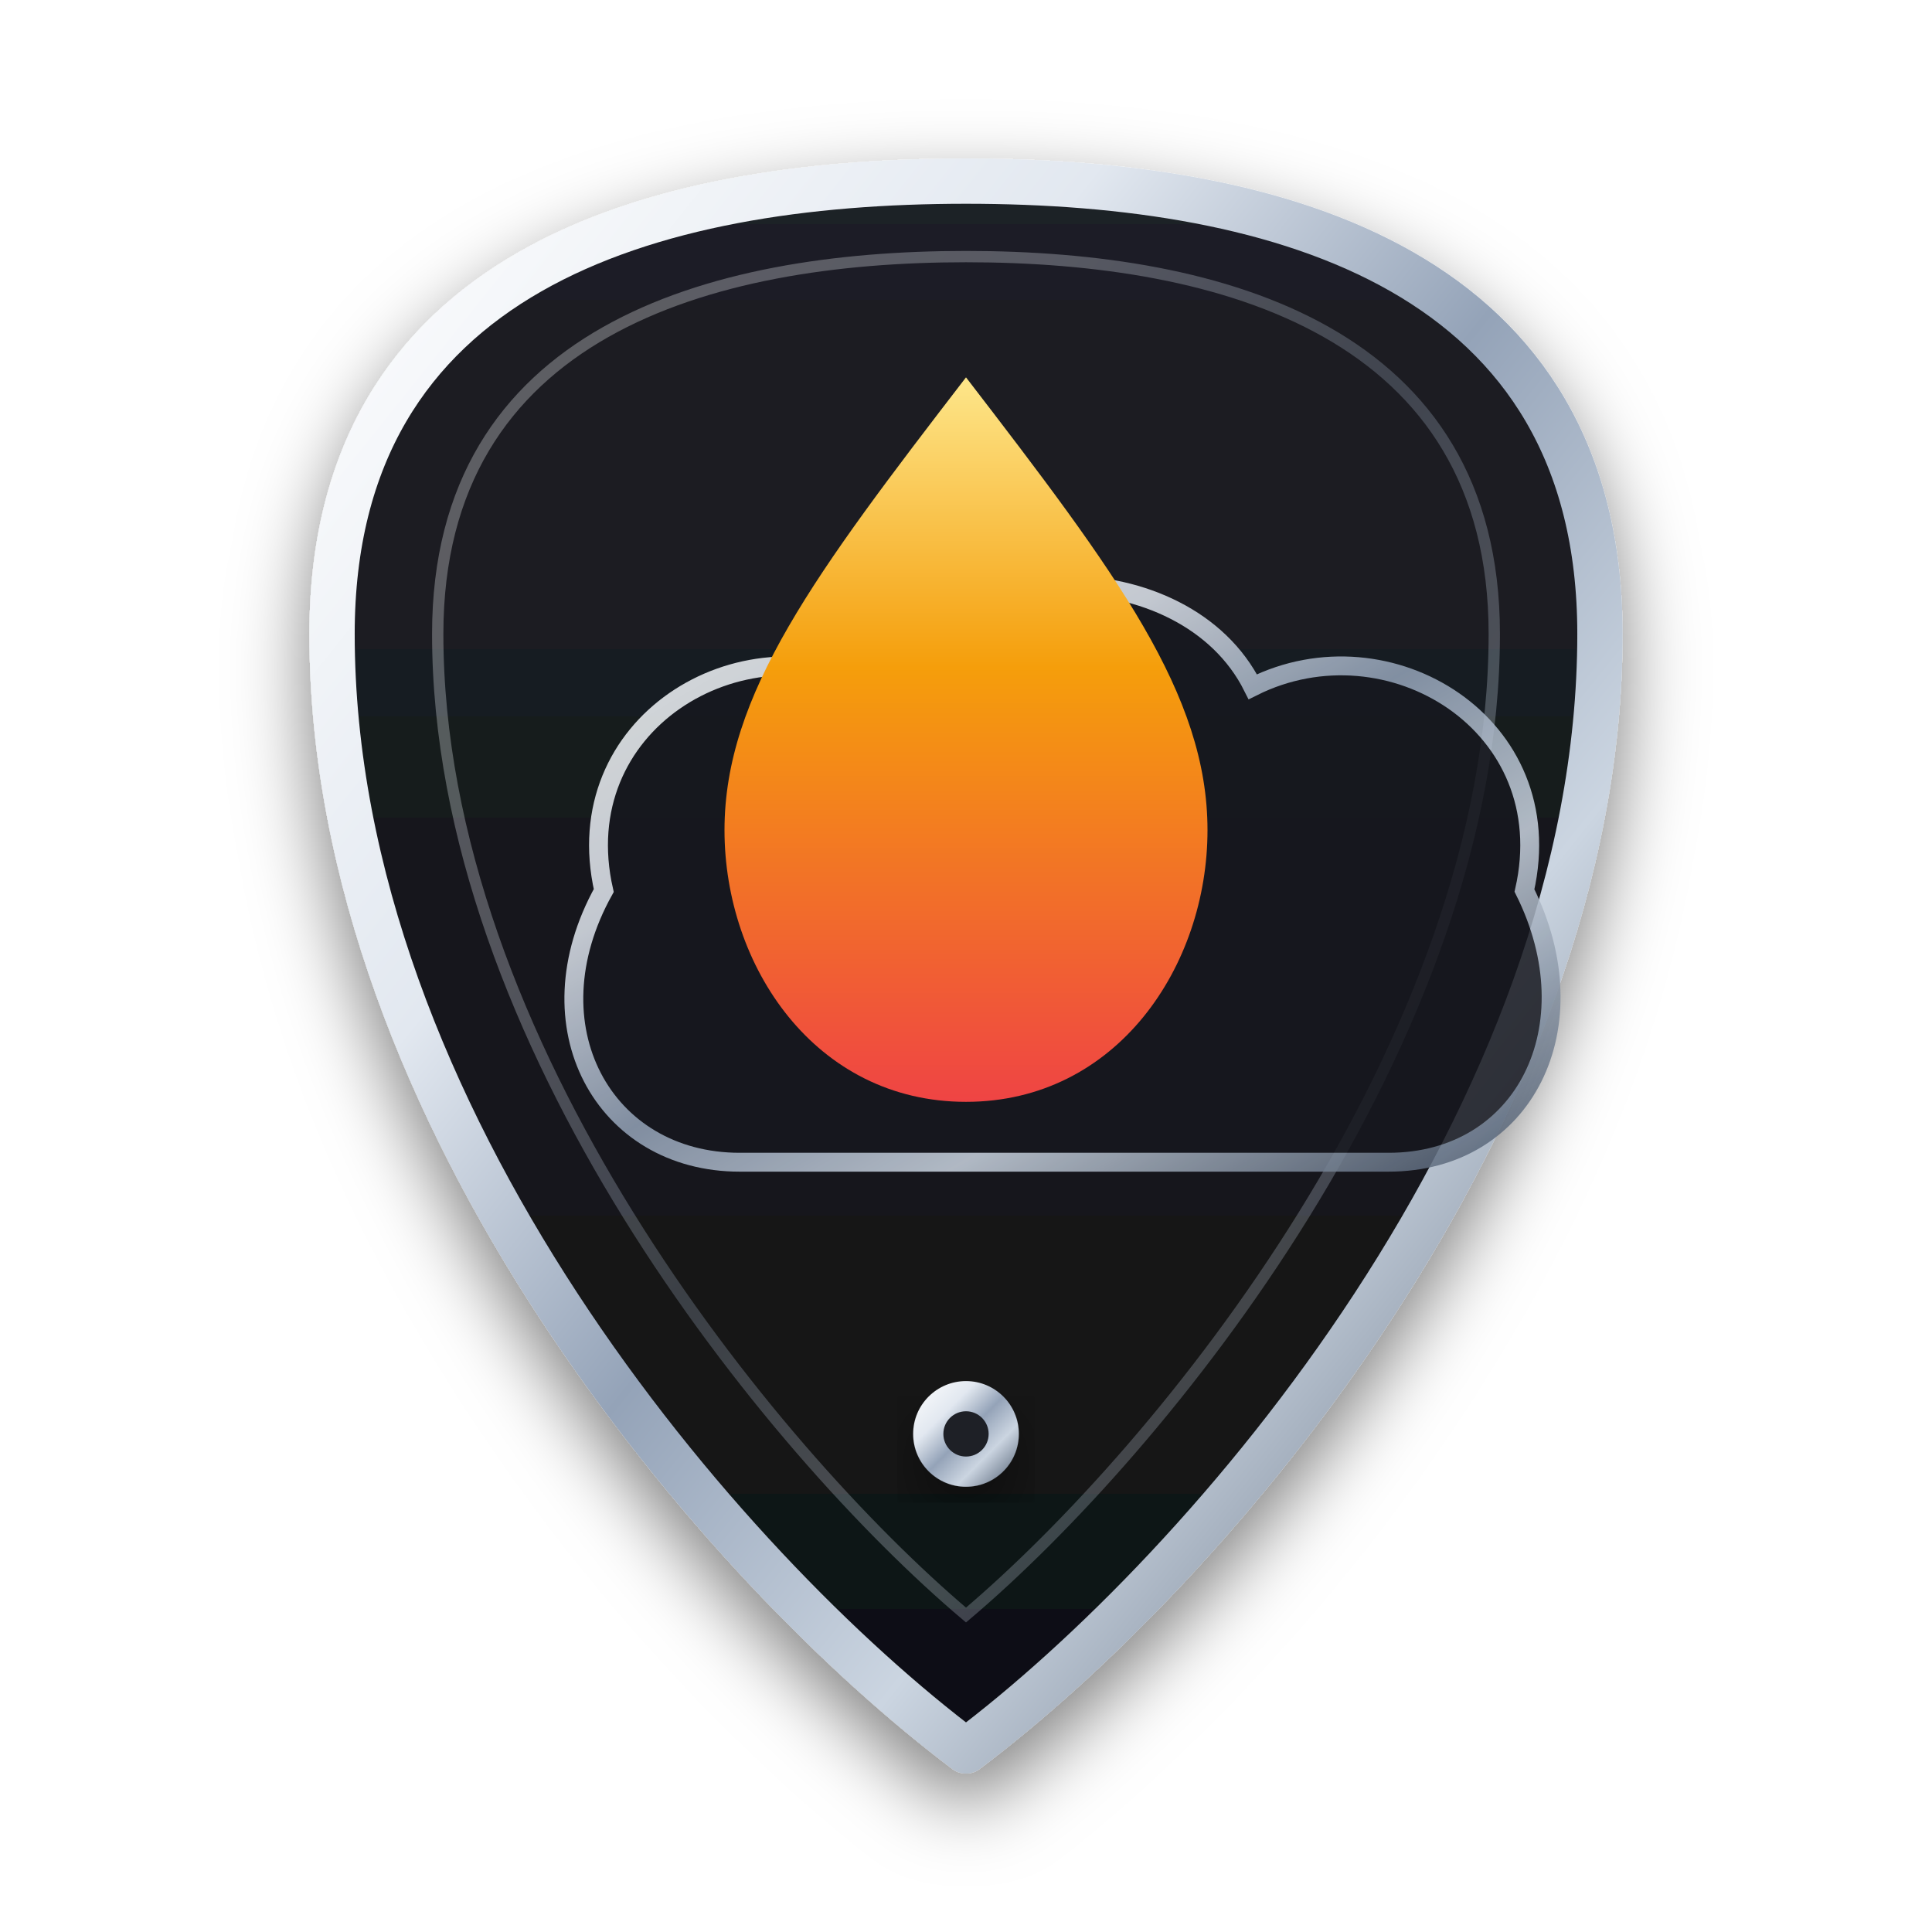
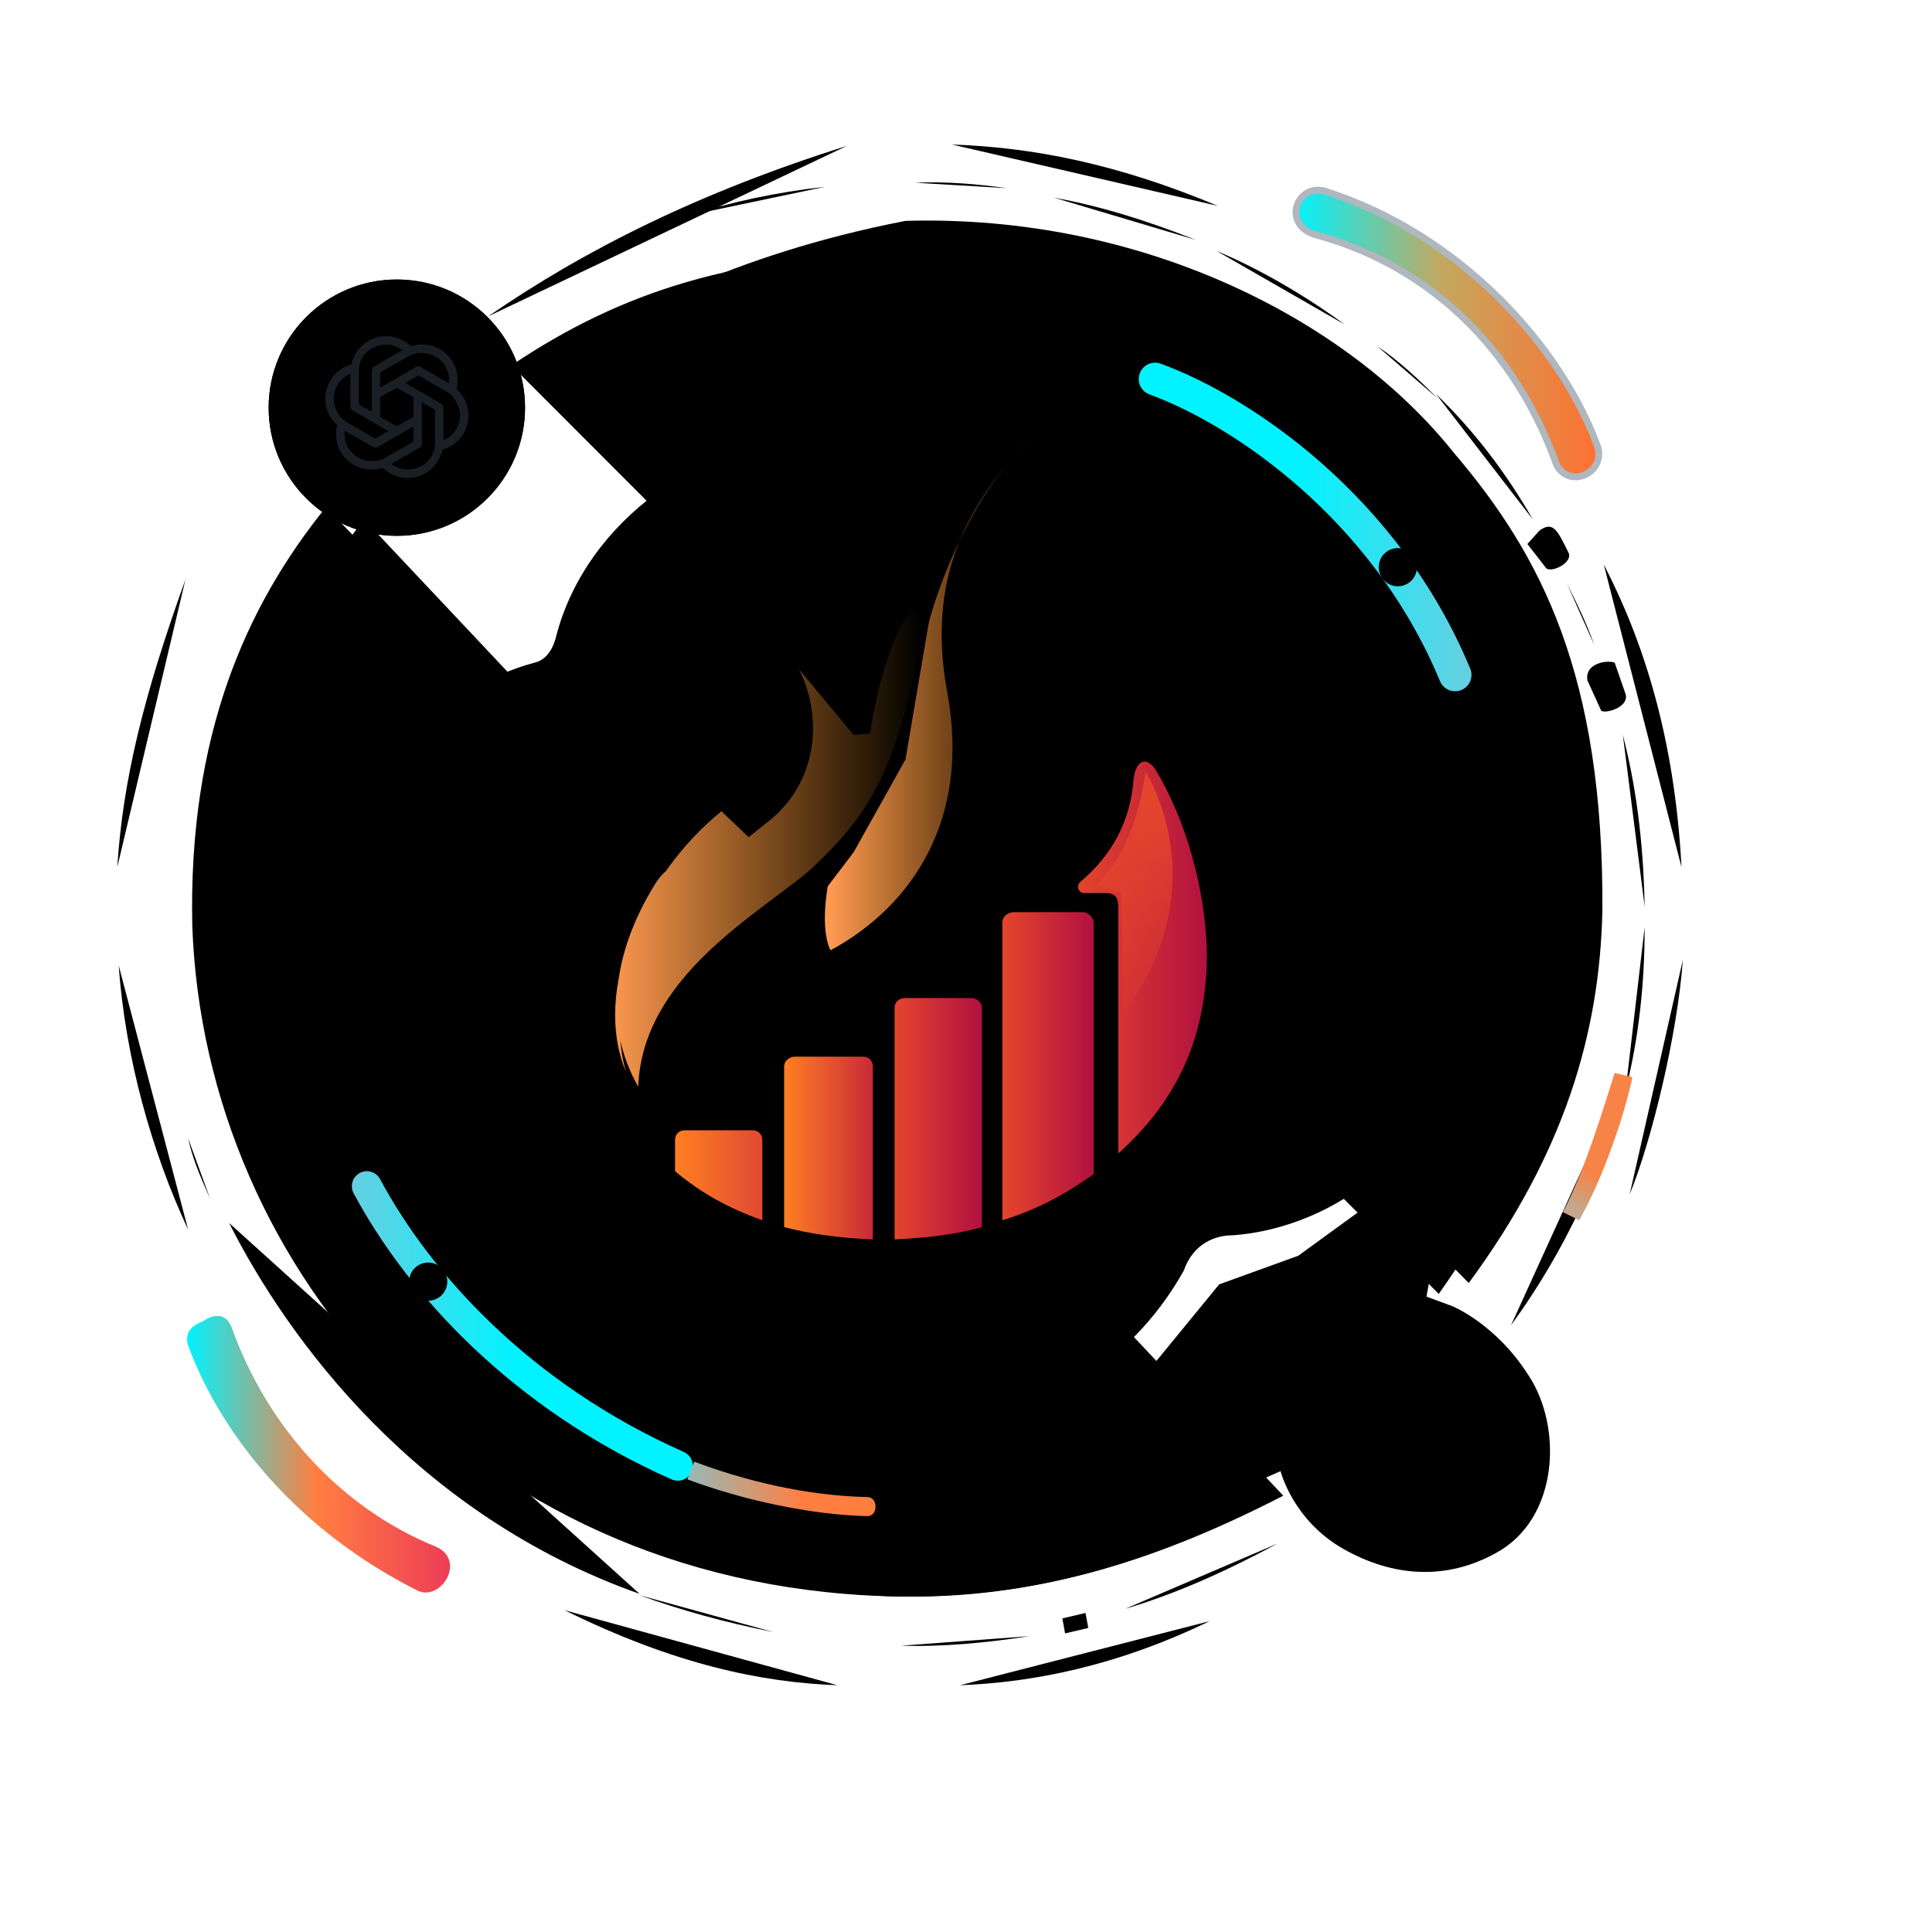
- <svg xmlns="http://www.w3.org/2000/svg" width="256" height="256" viewBox="0 0 256 256" fill="none">
-   <defs>
-     <linearGradient id="mercury-platinum" x1="0%" y1="0%" x2="100%" y2="100%">
-       <stop offset="0%" stop-color="#FFFFFF" />
-       <stop offset="30%" stop-color="#E2E8F0" />
-       <stop offset="50%" stop-color="#94A3B8" />
-       <stop offset="70%" stop-color="#CBD5E1" />
-       <stop offset="100%" stop-color="#475569" />
-     </linearGradient>
-     <linearGradient id="shield-body" x1="50%" y1="0%" x2="50%" y2="100%">
-       <stop offset="0%" stop-color="#1E2026" />
-       <stop offset="100%" stop-color="#0F1013" />
-     </linearGradient>
-     <linearGradient id="crest-flame" x1="50%" y1="100%" x2="50%" y2="0%">
-       <stop offset="0%" stop-color="#EF4444" />
-       <stop offset="60%" stop-color="#F59E0B" />
-       <stop offset="100%" stop-color="#FDE68A" />
-     </linearGradient>
-     <filter id="shield-bevel" x="-15%" y="-15%" width="130%" height="130%">
-       <feGaussianBlur in="SourceAlpha" stdDeviation="2.5" result="blur" />
-       <feSpecularLighting in="blur" surfaceScale="4.5" specularConstant="1.3" specularExponent="28" lighting-color="#FFF" result="specOut">
-         <feDistantLight azimuth="225" elevation="60" />
-       </feSpecularLighting>
-       <feComposite in="specOut" in2="SourceAlpha" operator="in" result="specChar" />
-       <feComposite in="SourceGraphic" in2="specChar" operator="arithmetic" k1="0" k2="1" k3="0.8" k4="0" result="lit" />
-       <feDropShadow dx="0" dy="4" stdDeviation="5" flood-color="#000" flood-opacity="0.5" />
-     </filter>
-   </defs>
-   <path d="M 128,24            C 170,24 212,36 212,84            C 212,148 160,208 128,232            C 96,208 44,148 44,84            C 44,36 86,24 128,24 Z" fill="url(#shield-body)" stroke="url(#mercury-platinum)" stroke-width="6" stroke-linejoin="round" filter="url(#shield-bevel)" />
-   <path d="M 128,34            C 162,34 198,44 198,84            C 198,138 154,192 128,214            C 102,192 58,138 58,84            C 58,44 94,34 128,34 Z" stroke="url(#mercury-platinum)" stroke-width="1.5" fill="none" opacity="0.3" />
-   <g transform="translate(0, 0)">
-     <path d="M 98,154 C 80,154 70,136 80,118 C 75,96 98,82 116,91 C 125,73 157,73 166,91 C 184,82 207,96 202,118 C 211,136 202,154 184,154 Z" fill="#16181E" stroke="url(#mercury-platinum)" stroke-width="2.5" opacity="0.85" />
-     <path d="M 128, 146              C 108, 146 96, 128 96, 110              C 96, 92 108, 76 128, 50              C 148, 76 160, 92 160, 110              C 160, 128 148, 146 128, 146 Z" fill="url(#crest-flame)" />
-   </g>
-   <circle cx="128" cy="190" r="7" fill="url(#mercury-platinum)" filter="url(#shield-bevel)" />
-   <circle cx="128" cy="190" r="3" fill="#1E2026" />
+ <svg xmlns="http://www.w3.org/2000/svg" viewBox="0 0 140 141.7">
+   <linearGradient id="SVGID_1_" x1="21.26" x2="103" y1="120.5" y2="38.72" gradientTransform="matrix(1 0 0 -1 0 144)" gradientUnits="userSpaceOnUse">
+     <stop stop-color="#F2F5F8" offset="0" />
+     <stop stop-color="#E5E9EE" offset="1" />
+   </linearGradient>
+   <linearGradient id="SVGID_2_" x1="20.51" x2="110.3" y1="138.9" y2="49.1" gradientTransform="matrix(1 0 0 -1 0 144)" gradientUnits="userSpaceOnUse">
+     <stop stop-color="#fff" offset="0" />
+     <stop stop-color="#F0F2F5" offset=".11" />
+     <stop stop-color="#E0E5EA" offset=".29" />
+     <stop stop-color="#DBE1E7" offset=".43" />
+   </linearGradient>
+   <circle cx="29.1" cy="29.9" r="9.4" />
+   <circle class="cls-18" cx="29.1" cy="29.9" r="9.4" />
+   <circle class="cls-19" cx="28.9" cy="29.9" r="7.9" />
+   <path class="cls-20" d="m21.1 29.9c0-3.9 3.4-8.2 7.8-8.2 4.2-0.1 8.2 3.3 8.3 7.7s-3 8.3-7.9 8.3c-4 0-8.2-3.1-8.2-7.8z" />
+   <path fill="#1A1F26" d="M9.205 8.658v-2.26c0-.19.072-.333.238-.428l4.543-2.616c.619-.357 1.356-.523 2.117-.523 2.854 0 4.662 2.212 4.662 4.566 0 .167 0 .357-.024.547l-4.71-2.759a.797.797 0 00-.856 0l-5.97 3.473zm10.609 8.8V12.06c0-.333-.143-.57-.429-.737l-5.97-3.473 1.95-1.118a.433.433 0 01.476 0l4.543 2.617c1.309.76 2.189 2.378 2.189 3.948 0 1.808-1.07 3.473-2.76 4.163zM7.802 12.703l-1.95-1.142c-.167-.095-.239-.238-.239-.428V5.899c0-2.545 1.95-4.472 4.591-4.472 1 0 1.927.333 2.712.928L8.23 5.067c-.285.166-.428.404-.428.737v6.898zM12 15.128l-2.795-1.57v-3.33L12 8.658l2.795 1.57v3.33L12 15.128zm1.796 7.23c-1 0-1.927-.332-2.712-.927l4.686-2.71c.285-.166.428-.404.428-.737v-6.898l1.974 1.142c.167.095.238.238.238.428v5.233c0 2.545-1.974 4.472-4.614 4.472zm-5.637-5.303l-4.544-2.617c-1.308-.761-2.188-2.378-2.188-3.948A4.482 4.482 0 014.21 6.327v5.423c0 .333.143.571.428.738l5.947 3.449-1.95 1.118a.432.432 0 01-.476 0zm-.262 3.9c-2.688 0-4.662-2.021-4.662-4.519 0-.19.024-.38.047-.57l4.686 2.71c.286.167.571.167.856 0l5.97-3.448v2.26c0 .19-.07.333-.237.428l-4.543 2.616c-.619.357-1.356.523-2.117.523zm5.899 2.83a5.947 5.947 0 005.827-4.756C22.287 18.339 24 15.84 24 13.296c0-1.665-.713-3.282-1.998-4.448.119-.5.19-.999.19-1.498 0-3.401-2.759-5.947-5.946-5.947-.642 0-1.26.095-1.88.31A5.962 5.962 0 0010.205 0a5.947 5.947 0 00-5.827 4.757C1.713 5.447 0 7.945 0 10.49c0 1.666.713 3.283 1.998 4.448-.119.5-.19 1-.19 1.499 0 3.401 2.759 5.946 5.946 5.946.642 0 1.26-.095 1.88-.309a5.96 5.96 0 004.162 1.713z" transform="translate(23.85, 24.65) scale(0.4375)" />
+   <linearGradient id="SVGID_6_" x1="94.27" x2="110.2" y1="44.56" y2="31.38" gradientTransform="matrix(1 0 0 -1 0 144)" gradientUnits="userSpaceOnUse">
+     <stop stop-color="#B0B9C3" offset="0" />
+     <stop stop-color="#8A97A5" offset="1" />
+   </linearGradient>
+   <linearGradient id="SVGID_7_" x1="95.56" x2="108.2" y1="43.46" y2="33.06" gradientTransform="matrix(1 0 0 -1 0 144)" gradientUnits="userSpaceOnUse">
+     <stop stop-color="#F2F5F8" offset="0" />
+     <stop stop-color="#D5DCE3" offset=".38" />
+     <stop stop-color="#A6B1BD" offset="1" />
+   </linearGradient>
+   <linearGradient id="SVGID_8_" x1="96.32" x2="107.9" y1="42.87" y2="33.3" gradientTransform="matrix(1 0 0 -1 0 144)" gradientUnits="userSpaceOnUse">
+     <stop stop-color="#fff" offset="0" />
+     <stop stop-color="#F0F2F4" offset=".28" />
+     <stop stop-color="#C8D0D7" offset=".8" />
+     <stop stop-color="#BAC3CB" offset="1" />
+   </linearGradient>
+   <linearGradient id="SVGID_9_" x1="96.06" x2="108" y1="37.45" y2="37.45" gradientTransform="matrix(1 0 0 -1 0 144)" gradientUnits="userSpaceOnUse">
+     <stop stop-color="#2568BD" offset="0" />
+     <stop stop-color="#4986E1" offset=".41" />
+     <stop stop-color="#5990D6" offset=".59" />
+     <stop stop-color="#6FA3CA" offset=".75" />
+     <stop stop-color="#E4553D" offset=".9" />
+     <stop stop-color="#FF9A29" offset="1" />
+   </linearGradient>
+   <path class="cls-3" d="m35.8 23.2c7.1-4.9 15.5-9.1 26.3-12.5" />
+   <path class="cls-4" d="m69.8 10.6c5.9 0.2 12.1 1.4 19.5 4.5" />
+   <path class="cls-5" d="m40.7 26.2c4.8-2.9 12.8-7.5 25.7-10 17.3-0.5 32.4 7.2 40.2 17 6.4 7.5 11 16.3 10.9 33.6-0.2 9-2.8 17.8-9.8 27.3" />
+   <path class="cls-5" d="m26.7 38.1c-5.4 6.9-10 15.6-10 28.6 0 22.7 17.7 49.8 49.5 50.4 9.3 0 17.6-2.1 27.9-7.4" />
+   <path class="cls-3" d="m37.5 26.8c8-5.4 16.7-8.2 28.7-8.1 23.7 0.1 49.3 18.7 49 48.6-0.2 10.2-3.8 19.3-9.7 27.6" />
+   <path class="cls-3" d="m23.9 37.2c-5.9 7.3-10.1 16.8-9.8 30.7 0.9 25.4 21.2 48.9 52.2 49.2 9 0.1 17.6-2.2 27.5-7.3" />
+   <path class="cls-5" d="m16.8 89.7c4.3 8.5 13.7 21.4 30.1 27.2" />
+   <path class="cls-5" d="m82.5 118c3.7-1.1 7.3-2.7 11.2-4.8" />
+   <path class="cls-8" d="m8.6 63.6c0.4-6.3 1.9-12.5 5-21.1" />
+   <path class="cls-4" d="m117.6 41.4c2.9 5.6 5.2 12.7 5.7 22.2" />
+   <path class="cls-5" d="m89.2 18.4c3.1 1.3 6.4 3.2 9.4 5.4" />
+   <path class="cls-5" d="m105.3 28.9c2.7 2.6 5.1 5.7 7.1 9.2" />
+   <path class="cls-5" d="m114.9 42.8c0.7 1.4 1.4 2.8 2 4.5" />
+   <path class="cls-5" d="m119 53.9c0.9 3.5 1.5 7.5 1.6 12.6" />
+   <path class="cls-5" d="m120.6 68c0 4-0.4 8-1.4 12" />
+   <path class="cls-5" d="m110.8 97.2c2.7-3.7 6.7-10.3 8.2-18" />
+   <path class="cls-3" d="m13.8 90.2c-2.7-5.8-4.6-12.6-5.1-19.4" />
+   <path class="cls-5" d="m67.1 13.4c2.3-0.1 4.6 0.1 6.7 0.4" />
+   <path class="cls-5" d="m77.3 14.5c3.3 0.6 6.6 1.6 10.4 3.1" />
+   <path class="cls-9" d="m50.5 15.8c3.2-1 6.4-1.7 10-2.1" />
+   <path class="cls-10" d="m101 25.4c1.5 1 2.9 2.3 4.4 3.8" />
+   <path class="cls-5" d="m66.1 120.7c2.9 0.1 6.2-0.2 9.4-0.7" />
+   <path class="cls-5" d="m77.9 118.7 1.7-0.4 0.2 1.1-1.7 0.4z" />
+   <linearGradient id="SVGID_10_" x1="53.19" x2="88.04" y1="101.3" y2="49.9" gradientTransform="matrix(1 0 0 -1 0 144)" gradientUnits="userSpaceOnUse">
+     <stop stop-color="#fff" offset=".3" />
+     <stop stop-color="#D1DBE7" offset="1" />
+   </linearGradient>
+   <path class="cls-29" d="m28.7 76.4c0.5 0.7 0.2 1.8 1.4 5.4 3 8.6 10.8 11.8 19.8 10.8 0.9-0.1 1.7 0.3 2.2 1.1 1.8 2.8 6.2 10.1 16.8 10.2 6.9 0.1 13.8-3.4 17.9-10.7 0.7-2 2.3-2.6 3.6-2.6 5.9-0.4 15.9-4.8 15.9-17.5 0-5.4-2-9.6-6.1-12.8-0.6-0.5-1-1.2-0.9-2 0.6-7.9-4.1-17.4-16.3-19.1-1.5-0.1-3.1-0.2-4.7 0.1-1.8 0.4-3.3 0.3-3.9-1.2-2.6-3.1-7.3-5.9-14.2-6-8.6 0-17.2 6.1-19.4 14.5-0.2 0.9-0.7 1.8-1.6 2-6.7 1.8-13.8 8.1-13.8 18.1 0.1 3.5 1.2 7.3 3.3 9.7z" />
+   <linearGradient id="SVGID_11_" x1="55.85" x2="80.53" y1="47.96" y2="72.64" gradientTransform="matrix(1 0 0 -1 0 144)" gradientUnits="userSpaceOnUse">
+     <stop stop-color="#BAC5D1" stop-opacity=".7" offset="0" />
+     <stop stop-color="#8B96A3" stop-opacity="0" offset="1" />
+   </linearGradient>
+   <path class="cls-30" d="m94.5 44 16.3 16.5 0.8 12.2-6.5 12.2-9.9 7.2-5.8 2.1-5.9 7.2-7.9 4-9.2 0.8-13-10.5 17.1 16.9 11.1 0.7 12.3-5.4s0.9 3.6 4.6 5.7 7.6 2.3 11.2 0.3c4.6-2.5 4.9-9.2 2.4-13-2.4-3.8-5.6-5.1-5.6-5.1l-1.9-0.7 2-11.1 0.3-13-6.2-11.3-1.5-7.8-4.7-7.9z" />
+   <linearGradient id="SVGID_12_" x1="43.9" x2="88.38" y1="88.59" y2="60.15" gradientTransform="matrix(1 0 0 -1 0 144)" gradientUnits="userSpaceOnUse">
+     <stop stop-color="#FF9A29" offset="0" />
+     <stop stop-color="#E4452D" offset=".46" />
+     <stop stop-color="#B1113F" offset="1" />
+   </linearGradient>
+   <path class="cls-31" d="m75.7 31.8c-3.4 2.1-11.2 8.6-13 22-0.5-2.2-3.3-6.2-4.4-5.4-0.8 0.5 0.3 1.2 0.5 4.2 0.1 4.4-3 7.1-3.9 8.1-0.2-1.6-0.2-2.8-0.1-4 0.1-0.8-0.6-1.1-1.2-0.5-4 3.6-14.1 15.4-5.9 27.6 0.5 0.8 0.7 0.7 0.4-1.2-0.1-0.6 0.2-1.4 1-1.4h5.3c0.7 0 1-0.6 0.6-1.1-2.4-3.6-0.6-9 5.3-14.4-1.2 5.9 3.9 7.9 9.7 3.8 7-4.6 7.1-10 5.8-14.6-1.7-5.8-4.5-11.9 0.7-21.9 0.4-0.8-0.2-1.6-0.8-1.2z" />
+   <linearGradient id="SVGID_13_" x1="44.53" x2="67.61" y1="72.51" y2="72.51" gradientTransform="matrix(1 0 0 -1 0 144)" gradientUnits="userSpaceOnUse">
+     <stop stop-color="#FF9A52" offset="0" />
+     <stop stop-color="#FF9A29" stop-opacity="0" offset="1" />
+   </linearGradient>
+   <path d="m67.6 46.7c-1.9 10.1-4 13.2-8.2 17.1-3.7 3.2-12.3 7.8-12.6 15.9-2.7-4.7-1.7-10.1 1.2-14.8 1.6-2.6 2.9-0.7 2.1 0.4-4.7 5.5-5.2 9.8-4.2 13.3-2.5-5.9 1.2-14.4 7-19.1l2 1.9 1.5-1.2c3.5-2.8 4-7.5 2.2-11.1l4 4.8 1.2-0.1c1-6.6 3.6-11.6 3.8-7.1z" fill="url(#SVGID_13_)" />
+   <linearGradient id="SVGID_14_" x1="60.86" x2="76.63" y1="94.56" y2="94.56" gradientTransform="matrix(1 0 0 -1 0 144)" gradientUnits="userSpaceOnUse">
+     <stop stop-color="#FF9A52" offset="0" />
+     <stop stop-color="#FF9A29" stop-opacity="0" offset="1" />
+   </linearGradient>
+   <path d="m76 31.7c-6.1 6-7.9 11.9-6.5 19.3 1.6 9-2.5 15.4-8.6 18.7-0.8-1.6-0.2-4.7-0.2-4.7l1.9-2.5 3.8-6.8 1.7-10s2.1-8.6 7.9-14z" fill="url(#SVGID_14_)" />
+   <linearGradient id="SVGID_15_" x1="79" x2="88.53" y1="72.02" y2="72.02" gradientTransform="matrix(1 0 0 -1 0 144)" gradientUnits="userSpaceOnUse">
+     <stop stop-color="#E4452D" offset="0" />
+     <stop stop-color="#B1113F" offset="1" />
+   </linearGradient>
+   <path d="m84.7 56.4c-0.7-1-1.5-0.6-1.6 1-0.4 4.3-3 6.5-3.9 7.3-0.3 0.3-0.1 0.8 0.3 0.8h1.5c0.8 0 1 0.3 1 1.1v18c3.9-3.5 6.5-8 6.5-14.7-0.1-4.8-1.6-9.9-3.8-13.5z" fill="url(#SVGID_15_)" />
+   <linearGradient id="SVGID_16_" x1="83.18" x2="83.18" y1="85.53" y2="66.62" gradientTransform="matrix(1 0 0 -1 0 144)" gradientUnits="userSpaceOnUse">
+     <stop stop-color="#E4452D" offset="0" />
+     <stop stop-color="#E4452D" stop-opacity="0" offset="1" />
+   </linearGradient>
+   <path d="m84 56.6c1.7 2.9 4.1 10-1.6 17.7l-0.2-8.8-1.8-0.6c2-2 3.1-4.8 3.6-8.3z" fill="url(#SVGID_16_)" />
+   <linearGradient id="SVGID_17_" x1="73.52" x2="80.21" y1="64.86" y2="64.86" gradientTransform="matrix(1 0 0 -1 0 144)" gradientUnits="userSpaceOnUse">
+     <stop stop-color="#E4452D" offset="0" />
+     <stop stop-color="#B1113F" offset="1" />
+   </linearGradient>
+   <path d="m79.4 66.9h-5c-0.5 0-0.9 0.3-0.9 0.8v21.8c2.3-0.7 4.5-1.8 6.7-3.4v-18.4c0-0.4-0.4-0.8-0.8-0.8z" fill="url(#SVGID_17_)" />
+   <linearGradient id="SVGID_18_" x1="65.55" x2="72" y1="60.32" y2="60.32" gradientTransform="matrix(1 0 0 -1 0 144)" gradientUnits="userSpaceOnUse">
+     <stop stop-color="#E4452D" offset="0" />
+     <stop stop-color="#B1113F" offset="1" />
+   </linearGradient>
+   <path d="m71.2 73.2h-4.8c-0.5 0-0.8 0.3-0.8 0.7v17c2.1-0.1 4.3-0.3 6.4-0.9v-16.1c0-0.4-0.4-0.7-0.8-0.7z" fill="url(#SVGID_18_)" />
+   <linearGradient id="SVGID_19_" x1="57.51" x2="64.02" y1="57.92" y2="57.92" gradientTransform="matrix(1 0 0 -1 0 144)" gradientUnits="userSpaceOnUse">
+     <stop stop-color="#FF7F22" offset="0" />
+     <stop stop-color="#C92938" offset="1" />
+   </linearGradient>
+   <path d="m63.3 77.5h-5c-0.4 0-0.8 0.3-0.8 0.7v11.8c1.9 0.5 4 0.8 6.5 0.9v-12.7c0-0.4-0.3-0.7-0.7-0.7z" fill="url(#SVGID_19_)" />
+   <linearGradient id="SVGID_20_" x1="49.54" x2="55.91" y1="56.44" y2="56.44" gradientTransform="matrix(1 0 0 -1 0 144)" gradientUnits="userSpaceOnUse">
+     <stop stop-color="#FF7F22" offset="0" />
+     <stop stop-color="#E04933" offset="1" />
+   </linearGradient>
+   <path d="m55.2 82.9h-5c-0.4 0-0.7 0.3-0.7 0.7v2.3c1.9 1.6 3.9 2.7 6.4 3.6v-5.9c0-0.4-0.3-0.7-0.7-0.7z" fill="url(#SVGID_20_)" />
+   <path class="cls-32" d="m35.1 62.7 2.9 4.8-3 4.9c-1 1.6 1.2 3.4 2.4 1.8l3.5-5.2c0.3-0.5 0.7-1.1 0.2-1.9l-3.5-5.3c-1.2-1.6-3.2-0.4-2.5 0.9z" />
+   <path class="cls-25" d="m34.5 62.9 3 4.8-3 4.8c-0.6 1.4 1.4 3.2 2.5 1.4l3.5-5.3c0.4-0.4 0.4-1.2 0-1.7l-3.8-5.5c-0.8-1.2-2.7-0.2-2.2 1.5z" />
+   <linearGradient id="SVGID_21_" x1="13.7" x2="32.95" y1="36.19" y2="36.19" gradientTransform="matrix(1 0 0 -1 0 144)" gradientUnits="userSpaceOnUse">
+     <stop stop-color="#00F3FF" offset="0" />
+     <stop stop-color="#FF7F40" offset=".49" />
+     <stop stop-color="#EE3D57" offset="1" />
+   </linearGradient>
+   <path d="m14.9 96.9c-0.8 0.3-1.4 0.8-1.1 1.8 2.6 7 8.4 13.7 16.7 17.9 1.7 1 3.7-2 1.6-3.1-7.2-2.9-12.5-8.9-15.1-16.1-0.3-0.9-1.1-1.2-2.1-0.5z" fill="url(#SVGID_21_)" />
+   <linearGradient id="SVGID_22_" x1="94.83" x2="117.3" y1="119.1" y2="119.1" gradientTransform="matrix(1 0 0 -1 0 144)" gradientUnits="userSpaceOnUse">
+     <stop stop-color="#00F3FF" offset="0" />
+     <stop stop-color="#C5A75E" offset=".49" />
+     <stop stop-color="#FF7032" offset="1" />
+   </linearGradient>
+   <path d="m96.4 17.2c7.5 2 14.2 7.4 17.6 16.5 0.6 2.2 3.6 1.3 3.2-0.8-2.6-7.3-10-15.7-20.1-18.9-2-0.5-3.1 2.4-0.7 3.2z" fill="url(#SVGID_22_)" stroke="#AFB7BF" stroke-miterlimit="10" stroke-width=".5" />
+   <linearGradient id="SVGID_23_" x1="25.98" x2="50.91" y1="50.92" y2="50.92" gradientTransform="matrix(1 0 0 -1 0 144)" gradientUnits="userSpaceOnUse">
+     <stop stop-color="#64D0E2" offset="0" />
+     <stop stop-color="#00F3FF" offset=".48" />
+   </linearGradient>
+   <path d="m26.9 87c3.8 7.1 11.3 15.4 22.8 20.5" fill="none" stroke="url(#SVGID_23_)" stroke-linecap="round" stroke-linejoin="round" stroke-width="2.2" />
+   <linearGradient id="SVGID_24_" x1="83.6" x2="107.5" y1="102.8" y2="102.8" gradientTransform="matrix(1 0 0 -1 0 144)" gradientUnits="userSpaceOnUse">
+     <stop stop-color="#00F3FF" offset="0" />
+     <stop stop-color="#00F3FF" offset=".48" />
+     <stop stop-color="#64D0E2" offset="1" />
+   </linearGradient>
+   <path d="m84.7 27.8c6.3 2.3 16.9 9.4 22 21.7" fill="none" stroke="url(#SVGID_24_)" stroke-linecap="round" stroke-linejoin="round" stroke-width="2.4" />
+   <path class="cls-7" d="m67.1 23.7c4.4-0.1 9.4 0.8 14.1 2.5" />
+   <path class="cls-22" d="m45 29.4c3.9-2.4 10.2-4.8 17.2-5.6" />
+   <path class="cls-7" d="m21.8 64.1c0.3-6.1 2.1-12.5 5.6-19.2" />
+   <linearGradient id="SVGID_25_" x1="49.6" x2="64.09" y1="33.72" y2="33.72" gradientTransform="matrix(1 0 0 -1 0 144)" gradientUnits="userSpaceOnUse">
+     <stop stop-color="#8CC0C3" offset="0" />
+     <stop stop-color="#FF7F40" offset=".64" />
+   </linearGradient>
+   <path d="m63.6 111.2c-4.2-0.1-9.2-1.2-13.2-2.7l0.5-1.3c3.7 1.4 8.2 2.5 12.7 2.6 0.8 0 0.8 1.4 0 1.4z" fill="url(#SVGID_25_)" />
+   <path class="cls-7" d="m22.2 71.7c0.3 3.3 1.2 7.7 2.7 11.5" />
+   <path class="cls-16" d="m46.9 117c3 1.1 6.3 2 9.8 2.7" />
+   <path class="cls-9" d="m31.1 108.6 4.1 3.1" />
+   <path class="cls-14" d="m25.4 103.6 3.3 3.3" />
+   <path class="cls-22" d="m61.4 123.6c-5.5-0.2-11.9-1.5-20-5.5" />
+   <path class="cls-7" d="m70.4 123.6c5.3-0.2 11.5-1.4 18.3-4.7" />
+   <path class="cls-9" d="m69.1 110.5c5.3-0.3 11.4-1.6 18.3-5" />
+   <path class="cls-7" d="m119.5 87.6c1.6-3.9 3.5-11.7 3.9-17.2" />
+   <linearGradient id="SVGID_26_" x1="114.6" x2="117.4" y1="54.65" y2="58.92" gradientTransform="matrix(1 0 0 -1 0 144)" gradientUnits="userSpaceOnUse">
+     <stop stop-color="#C5A78C" offset=".23" />
+     <stop stop-color="#F78346" offset=".77" />
+   </linearGradient>
+   <path d="m115.8 89.5-1.2-0.6c1.6-3 3-7.7 3.8-10.2l1.3 0.3c-0.6 2.9-2.2 7.5-3.9 10.5z" fill="url(#SVGID_26_)" />
+   <path class="cls-10" d="m105.6 86c2.3-4 4.1-10 4.6-16.1" />
+   <path class="cls-22" d="m108.1 53.6c1 3 1.8 6.6 2 10.8" />
+   <circle class="cls-21" cx="102.5" cy="41.6" r="1.4" />
+   <path class="cls-13" d="m13.8 83.5c0.3 1.4 0.8 2.6 1.6 4.4" />
+   <circle class="cls-21" cx="31.4" cy="94" r="1.4" />
+   <path class="cls-9" d="m114 89.5 2.7 1.2" />
+   <path class="cls-12" d="m112 39.9 0.9-1c1-0.7 1.3 0 2.1 1.6 0.4 0.7-1.1 1.5-1.6 1.2l-1.4-1.8z" />
+   <path class="cls-12" d="m116.4 49.9c-0.2-1.3 1.5-1.5 2-1.3l0.8 2.3c0.3 1-1.6 1.5-1.8 1.2l-1-2.2z" />
</svg>
